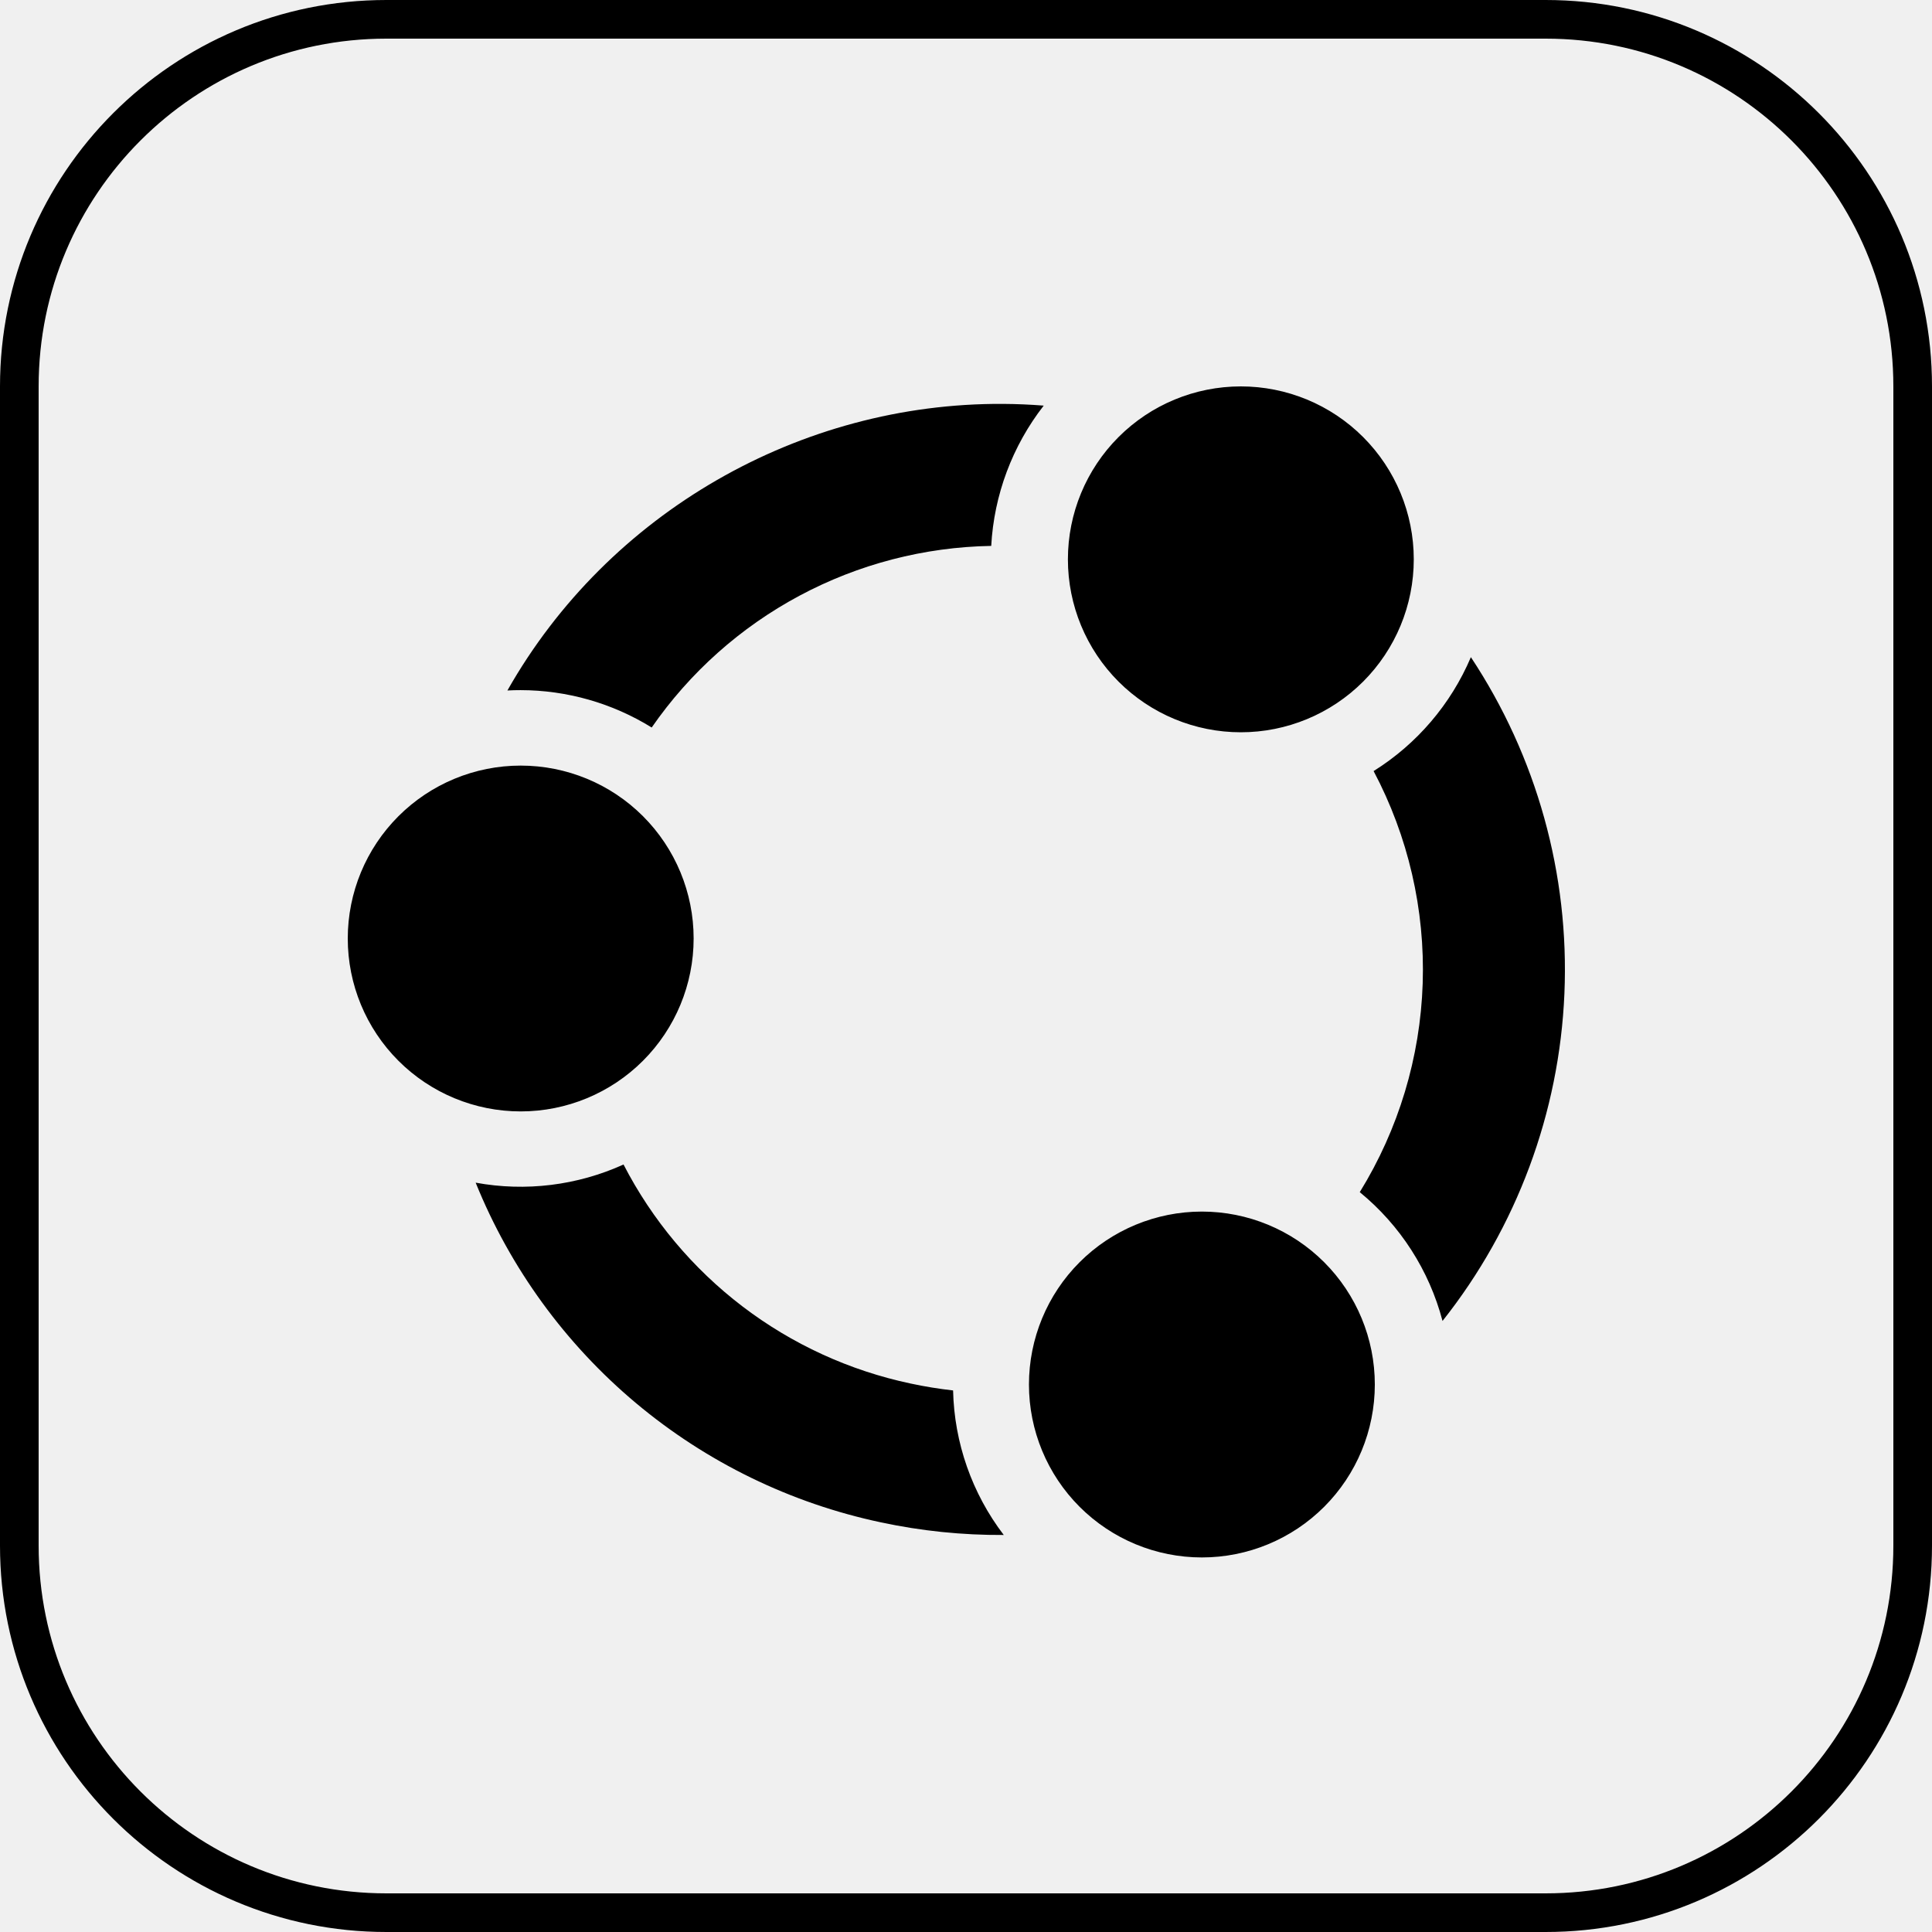
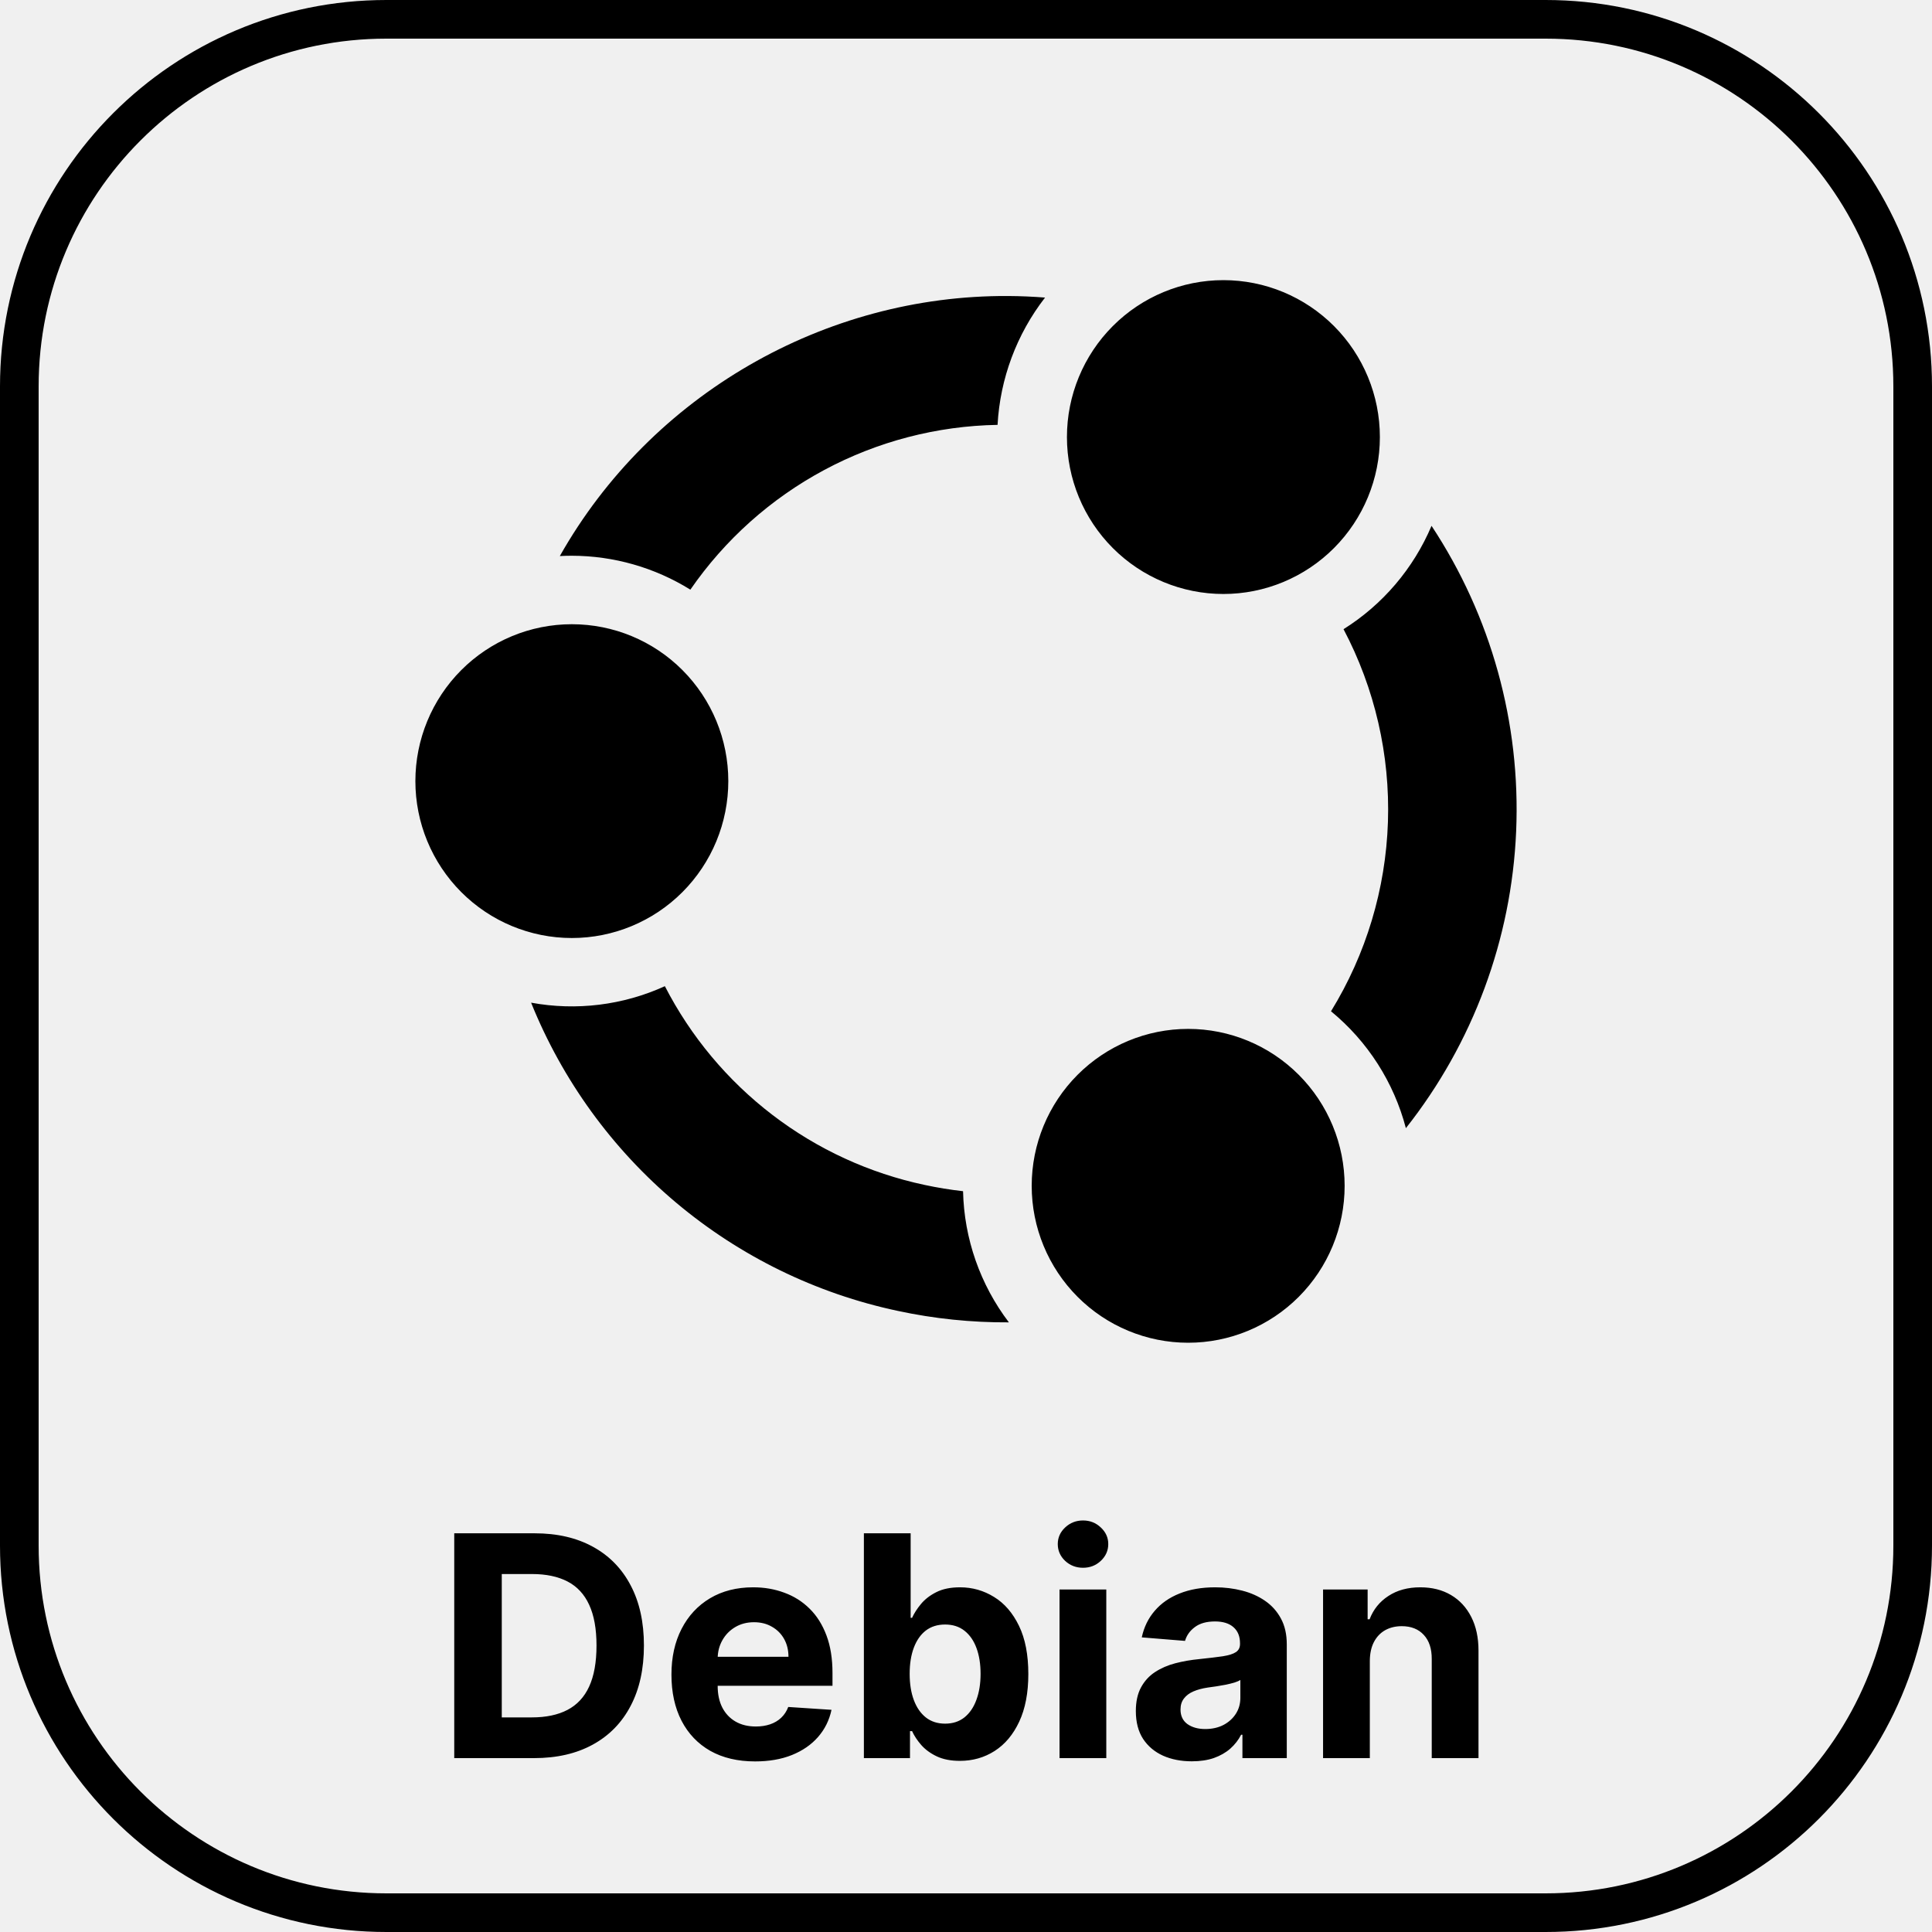
<svg xmlns="http://www.w3.org/2000/svg" width="200" height="200" viewBox="0 0 200 200" fill="none">
  <g clip-path="url(#clip0_1_24)">
    <rect x="2" y="2" width="196" height="196" rx="38" stroke="black" stroke-width="4" />
-     <path d="M128.451 40C123.703 40 119.15 41.886 115.792 45.243C112.435 48.601 110.549 53.154 110.549 57.902C110.549 62.65 112.435 67.204 115.792 70.561C119.15 73.918 123.703 75.805 128.451 75.805C133.199 75.805 137.753 73.918 141.11 70.561C144.467 67.204 146.353 62.65 146.353 57.902C146.353 53.154 144.467 48.601 141.11 45.243C137.753 41.886 133.199 40 128.451 40ZM103.829 41.811C82.845 41.691 62.969 53.051 52.527 71.478C52.981 71.453 53.437 71.441 53.892 71.442C58.687 71.447 63.386 72.787 67.463 75.311C71.408 69.612 76.654 64.935 82.766 61.666C88.878 58.396 95.681 56.63 102.611 56.511C102.9 51.23 104.796 46.163 108.045 41.99C106.642 41.879 105.236 41.819 103.829 41.811ZM152.265 68.029C150.197 72.899 146.681 77.016 142.195 79.821C145.776 86.581 147.528 94.16 147.277 101.806C147.025 109.453 144.779 116.9 140.762 123.411C144.953 126.841 147.952 131.508 149.33 136.746C157.004 127.065 161.42 115.206 161.947 102.864C162.474 90.522 159.085 78.329 152.265 68.029ZM53.902 79.254C49.154 79.254 44.601 81.14 41.243 84.497C37.886 87.854 36 92.408 36 97.156C36.001 101.903 37.888 106.455 41.245 109.811C44.602 113.168 49.155 115.053 53.902 115.053C58.65 115.053 63.204 113.167 66.561 109.809C69.918 106.452 71.805 101.899 71.805 97.151C71.805 92.403 69.918 87.849 66.561 84.492C63.204 81.135 58.65 79.254 53.902 79.254ZM64.544 120.55C59.754 122.723 54.414 123.379 49.24 122.429C52.819 131.278 58.516 139.112 65.831 145.244C73.145 151.375 81.855 155.616 91.192 157.593C95.371 158.488 99.635 158.926 103.908 158.9C100.621 154.593 98.785 149.355 98.663 143.938C97.189 143.773 95.724 143.535 94.274 143.224C87.947 141.886 81.996 139.156 76.854 135.234C71.712 131.311 67.507 126.293 64.544 120.544V120.55ZM124.419 125.422C119.671 125.422 115.118 127.308 111.76 130.665C108.403 134.022 106.517 138.576 106.517 143.324C106.517 148.072 108.403 152.625 111.76 155.983C115.118 159.34 119.671 161.226 124.419 161.226C129.167 161.226 133.721 159.34 137.078 155.983C140.435 152.625 142.321 148.072 142.321 143.324C142.321 138.576 140.435 134.022 137.078 130.665C133.721 127.308 129.167 125.422 124.419 125.422Z" fill="black" />
+     <path d="M126.646 29C122.351 29 118.231 30.712 115.193 33.758C112.156 36.804 110.449 40.936 110.449 45.244C110.449 49.553 112.156 53.684 115.193 56.731C118.231 59.777 122.351 61.489 126.646 61.489C130.942 61.489 135.062 59.777 138.099 56.731C141.137 53.684 142.844 49.553 142.844 45.244C142.844 40.936 141.137 36.804 138.099 33.758C135.062 30.712 130.942 29 126.646 29ZM104.369 30.643C85.384 30.534 67.4 40.843 57.953 57.563C58.364 57.541 58.776 57.529 59.188 57.53C63.526 57.535 67.778 58.75 71.466 61.041C75.036 55.87 79.782 51.626 85.312 48.659C90.842 45.693 96.997 44.09 103.267 43.982C103.529 39.19 105.244 34.593 108.183 30.805C106.914 30.705 105.642 30.651 104.369 30.643ZM148.192 54.434C146.321 58.853 143.14 62.588 139.082 65.133C142.321 71.268 143.906 78.145 143.679 85.083C143.451 92.021 141.42 98.779 137.785 104.687C141.577 107.799 144.29 112.034 145.537 116.787C152.479 108.002 156.475 97.241 156.952 86.042C157.429 74.843 154.363 63.78 148.192 54.434ZM59.197 64.619C54.901 64.619 50.782 66.33 47.744 69.376C44.706 72.423 43 76.555 43 80.863C43.001 85.171 44.708 89.301 47.746 92.347C50.783 95.392 54.902 97.103 59.197 97.103C63.493 97.103 67.613 95.391 70.65 92.345C73.688 89.298 75.394 85.167 75.394 80.858C75.394 76.55 73.688 72.418 70.65 69.372C67.613 66.325 63.493 64.619 59.197 64.619ZM68.825 102.09C64.492 104.063 59.66 104.658 54.979 103.796C58.217 111.825 63.371 118.934 69.99 124.498C76.608 130.061 84.488 133.909 92.936 135.703C96.717 136.516 100.574 136.913 104.44 136.89C101.467 132.981 99.805 128.228 99.695 123.313C98.362 123.163 97.036 122.947 95.724 122.665C89.999 121.451 84.615 118.974 79.963 115.415C75.311 111.855 71.506 107.302 68.825 102.086V102.09ZM122.998 106.511C118.703 106.511 114.583 108.223 111.545 111.269C108.508 114.315 106.801 118.447 106.801 122.756C106.801 127.064 108.508 131.196 111.545 134.242C114.583 137.289 118.703 139 122.998 139C127.294 139 131.414 137.289 134.452 134.242C137.489 131.196 139.196 127.064 139.196 122.756C139.196 118.447 137.489 114.315 134.452 111.269C131.414 108.223 127.294 106.511 122.998 106.511Z" fill="black" />
+     <path d="M55.273 182H47.023V158.727H55.341C57.682 158.727 59.697 159.193 61.386 160.125C63.076 161.049 64.375 162.379 65.284 164.114C66.201 165.848 66.659 167.924 66.659 170.341C66.659 172.765 66.201 174.848 65.284 176.591C64.375 178.333 63.068 179.67 61.364 180.602C59.667 181.534 57.636 182 55.273 182ZM51.943 177.784H55.068C56.523 177.784 57.746 177.527 58.739 177.011C59.739 176.489 60.489 175.682 60.989 174.591C61.496 173.492 61.75 172.076 61.75 170.341C61.75 168.621 61.496 167.216 60.989 166.125C60.489 165.034 59.742 164.231 58.75 163.716C57.758 163.201 56.534 162.943 55.08 162.943H51.943V177.784ZM78.168 182.341C76.372 182.341 74.827 181.977 73.531 181.25C72.243 180.515 71.251 179.477 70.554 178.136C69.857 176.788 69.508 175.193 69.508 173.352C69.508 171.557 69.857 169.981 70.554 168.625C71.251 167.269 72.232 166.212 73.497 165.455C74.77 164.697 76.262 164.318 77.974 164.318C79.126 164.318 80.198 164.504 81.19 164.875C82.19 165.239 83.062 165.788 83.804 166.523C84.554 167.258 85.137 168.182 85.554 169.295C85.971 170.402 86.179 171.697 86.179 173.182V174.511H71.44V171.511H81.622C81.622 170.814 81.471 170.197 81.168 169.659C80.865 169.121 80.444 168.701 79.906 168.398C79.376 168.087 78.758 167.932 78.054 167.932C77.319 167.932 76.668 168.102 76.099 168.443C75.539 168.777 75.099 169.227 74.781 169.795C74.463 170.356 74.3 170.981 74.293 171.67V174.523C74.293 175.386 74.452 176.133 74.77 176.761C75.096 177.39 75.554 177.875 76.145 178.216C76.736 178.557 77.437 178.727 78.247 178.727C78.785 178.727 79.278 178.652 79.724 178.5C80.171 178.348 80.554 178.121 80.872 177.818C81.19 177.515 81.433 177.144 81.599 176.705L86.077 177C85.849 178.076 85.383 179.015 84.679 179.818C83.982 180.614 83.081 181.235 81.974 181.682C80.876 182.121 79.607 182.341 78.168 182.341ZM89.429 182V158.727H94.27V167.477H94.418C94.63 167.008 94.937 166.53 95.338 166.045C95.747 165.553 96.278 165.144 96.929 164.818C97.588 164.485 98.406 164.318 99.383 164.318C100.656 164.318 101.83 164.652 102.906 165.318C103.982 165.977 104.842 166.973 105.486 168.307C106.13 169.633 106.452 171.295 106.452 173.295C106.452 175.242 106.137 176.886 105.509 178.227C104.887 179.561 104.039 180.572 102.963 181.261C101.895 181.943 100.698 182.284 99.372 182.284C98.433 182.284 97.633 182.129 96.974 181.818C96.323 181.508 95.789 181.117 95.372 180.648C94.956 180.17 94.637 179.689 94.418 179.205H94.202V182H89.429ZM94.168 173.273C94.168 174.311 94.312 175.216 94.599 175.989C94.887 176.761 95.304 177.364 95.849 177.795C96.395 178.22 97.058 178.432 97.838 178.432C98.626 178.432 99.293 178.216 99.838 177.784C100.384 177.345 100.796 176.739 101.077 175.966C101.365 175.186 101.509 174.288 101.509 173.273C101.509 172.265 101.368 171.379 101.088 170.614C100.808 169.848 100.395 169.25 99.849 168.818C99.304 168.386 98.633 168.17 97.838 168.17C97.05 168.17 96.383 168.379 95.838 168.795C95.3 169.212 94.887 169.803 94.599 170.568C94.312 171.333 94.168 172.235 94.168 173.273ZM109.682 182V164.545H114.523V182H109.682ZM112.114 162.295C111.394 162.295 110.777 162.057 110.261 161.58C109.754 161.095 109.5 160.515 109.5 159.841C109.5 159.174 109.754 158.602 110.261 158.125C110.777 157.64 111.394 157.398 112.114 157.398C112.833 157.398 113.447 157.64 113.955 158.125C114.47 158.602 114.727 159.174 114.727 159.841C114.727 160.515 114.47 161.095 113.955 161.58C113.447 162.057 112.833 162.295 112.114 162.295ZM123.378 182.33C122.264 182.33 121.272 182.136 120.401 181.75C119.529 181.356 118.84 180.777 118.332 180.011C117.832 179.239 117.582 178.277 117.582 177.125C117.582 176.155 117.76 175.341 118.116 174.682C118.473 174.023 118.957 173.492 119.571 173.091C120.185 172.689 120.882 172.386 121.662 172.182C122.45 171.977 123.276 171.833 124.139 171.75C125.154 171.644 125.973 171.545 126.594 171.455C127.215 171.356 127.666 171.212 127.946 171.023C128.226 170.833 128.366 170.553 128.366 170.182V170.114C128.366 169.394 128.139 168.837 127.685 168.443C127.238 168.049 126.601 167.852 125.776 167.852C124.904 167.852 124.211 168.045 123.696 168.432C123.181 168.811 122.84 169.288 122.673 169.864L118.196 169.5C118.423 168.439 118.87 167.523 119.537 166.75C120.204 165.97 121.063 165.371 122.116 164.955C123.177 164.53 124.404 164.318 125.798 164.318C126.768 164.318 127.696 164.432 128.582 164.659C129.476 164.886 130.268 165.239 130.957 165.716C131.654 166.193 132.204 166.807 132.605 167.557C133.007 168.299 133.207 169.189 133.207 170.227V182H128.616V179.58H128.48C128.2 180.125 127.825 180.606 127.355 181.023C126.885 181.432 126.321 181.754 125.662 181.989C125.003 182.216 124.241 182.33 123.378 182.33ZM124.764 178.989C125.476 178.989 126.105 178.848 126.651 178.568C127.196 178.28 127.624 177.894 127.935 177.409C128.245 176.924 128.401 176.375 128.401 175.761V173.909C128.249 174.008 128.041 174.098 127.776 174.182C127.518 174.258 127.226 174.33 126.901 174.398C126.575 174.458 126.249 174.515 125.923 174.568C125.598 174.614 125.302 174.655 125.037 174.693C124.469 174.777 123.973 174.909 123.548 175.091C123.124 175.273 122.795 175.519 122.56 175.83C122.325 176.133 122.207 176.511 122.207 176.966C122.207 177.625 122.446 178.129 122.923 178.477C123.408 178.818 124.022 178.989 124.764 178.989ZM141.804 171.909V182H136.963V164.545H141.577V167.625H141.781C142.168 166.61 142.815 165.807 143.724 165.216C144.634 164.617 145.736 164.318 147.031 164.318C148.243 164.318 149.3 164.583 150.202 165.114C151.103 165.644 151.804 166.402 152.304 167.386C152.804 168.364 153.054 169.53 153.054 170.886V182H148.213V171.75C148.221 170.682 147.948 169.848 147.395 169.25C146.842 168.644 146.08 168.341 145.111 168.341C144.459 168.341 143.884 168.481 143.384 168.761C142.891 169.042 142.505 169.451 142.224 169.989C141.952 170.519 141.812 171.159 141.804 171.909Z" fill="black" />
  </g>
  <defs>
    <clipPath id="clip0_1_24">
      <rect width="200" height="200" fill="white" />
    </clipPath>
  </defs>
</svg>
